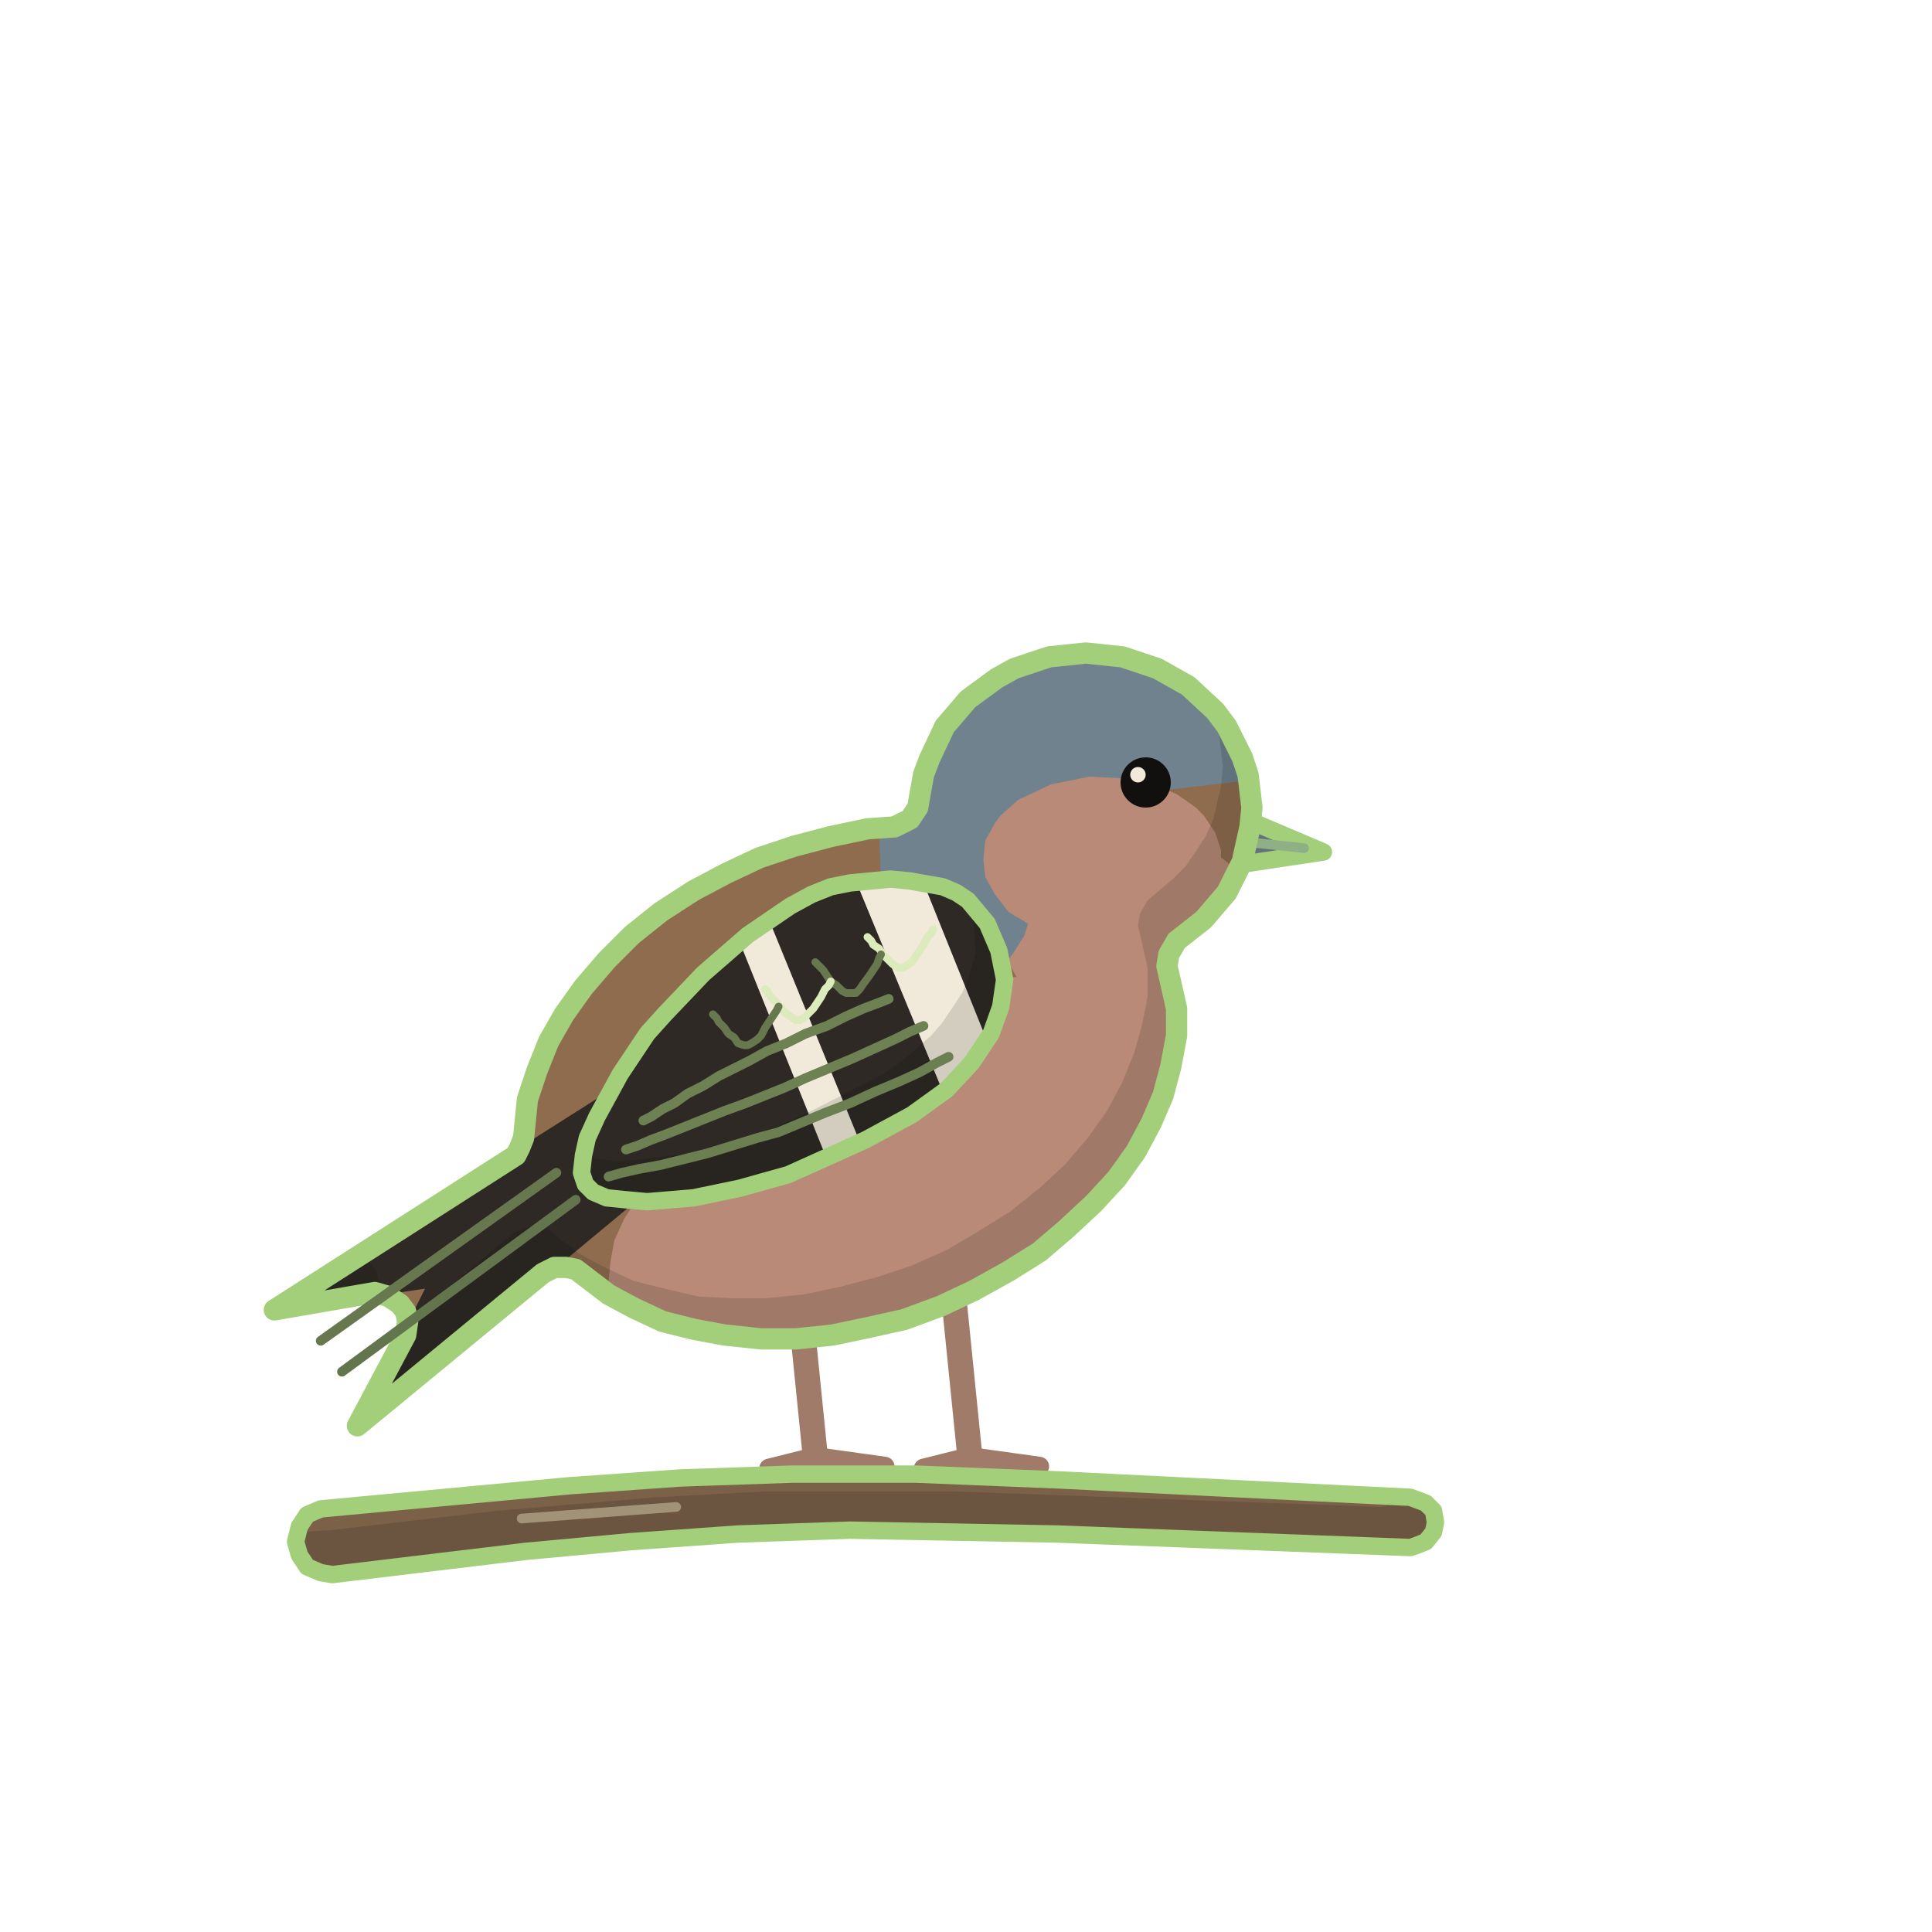
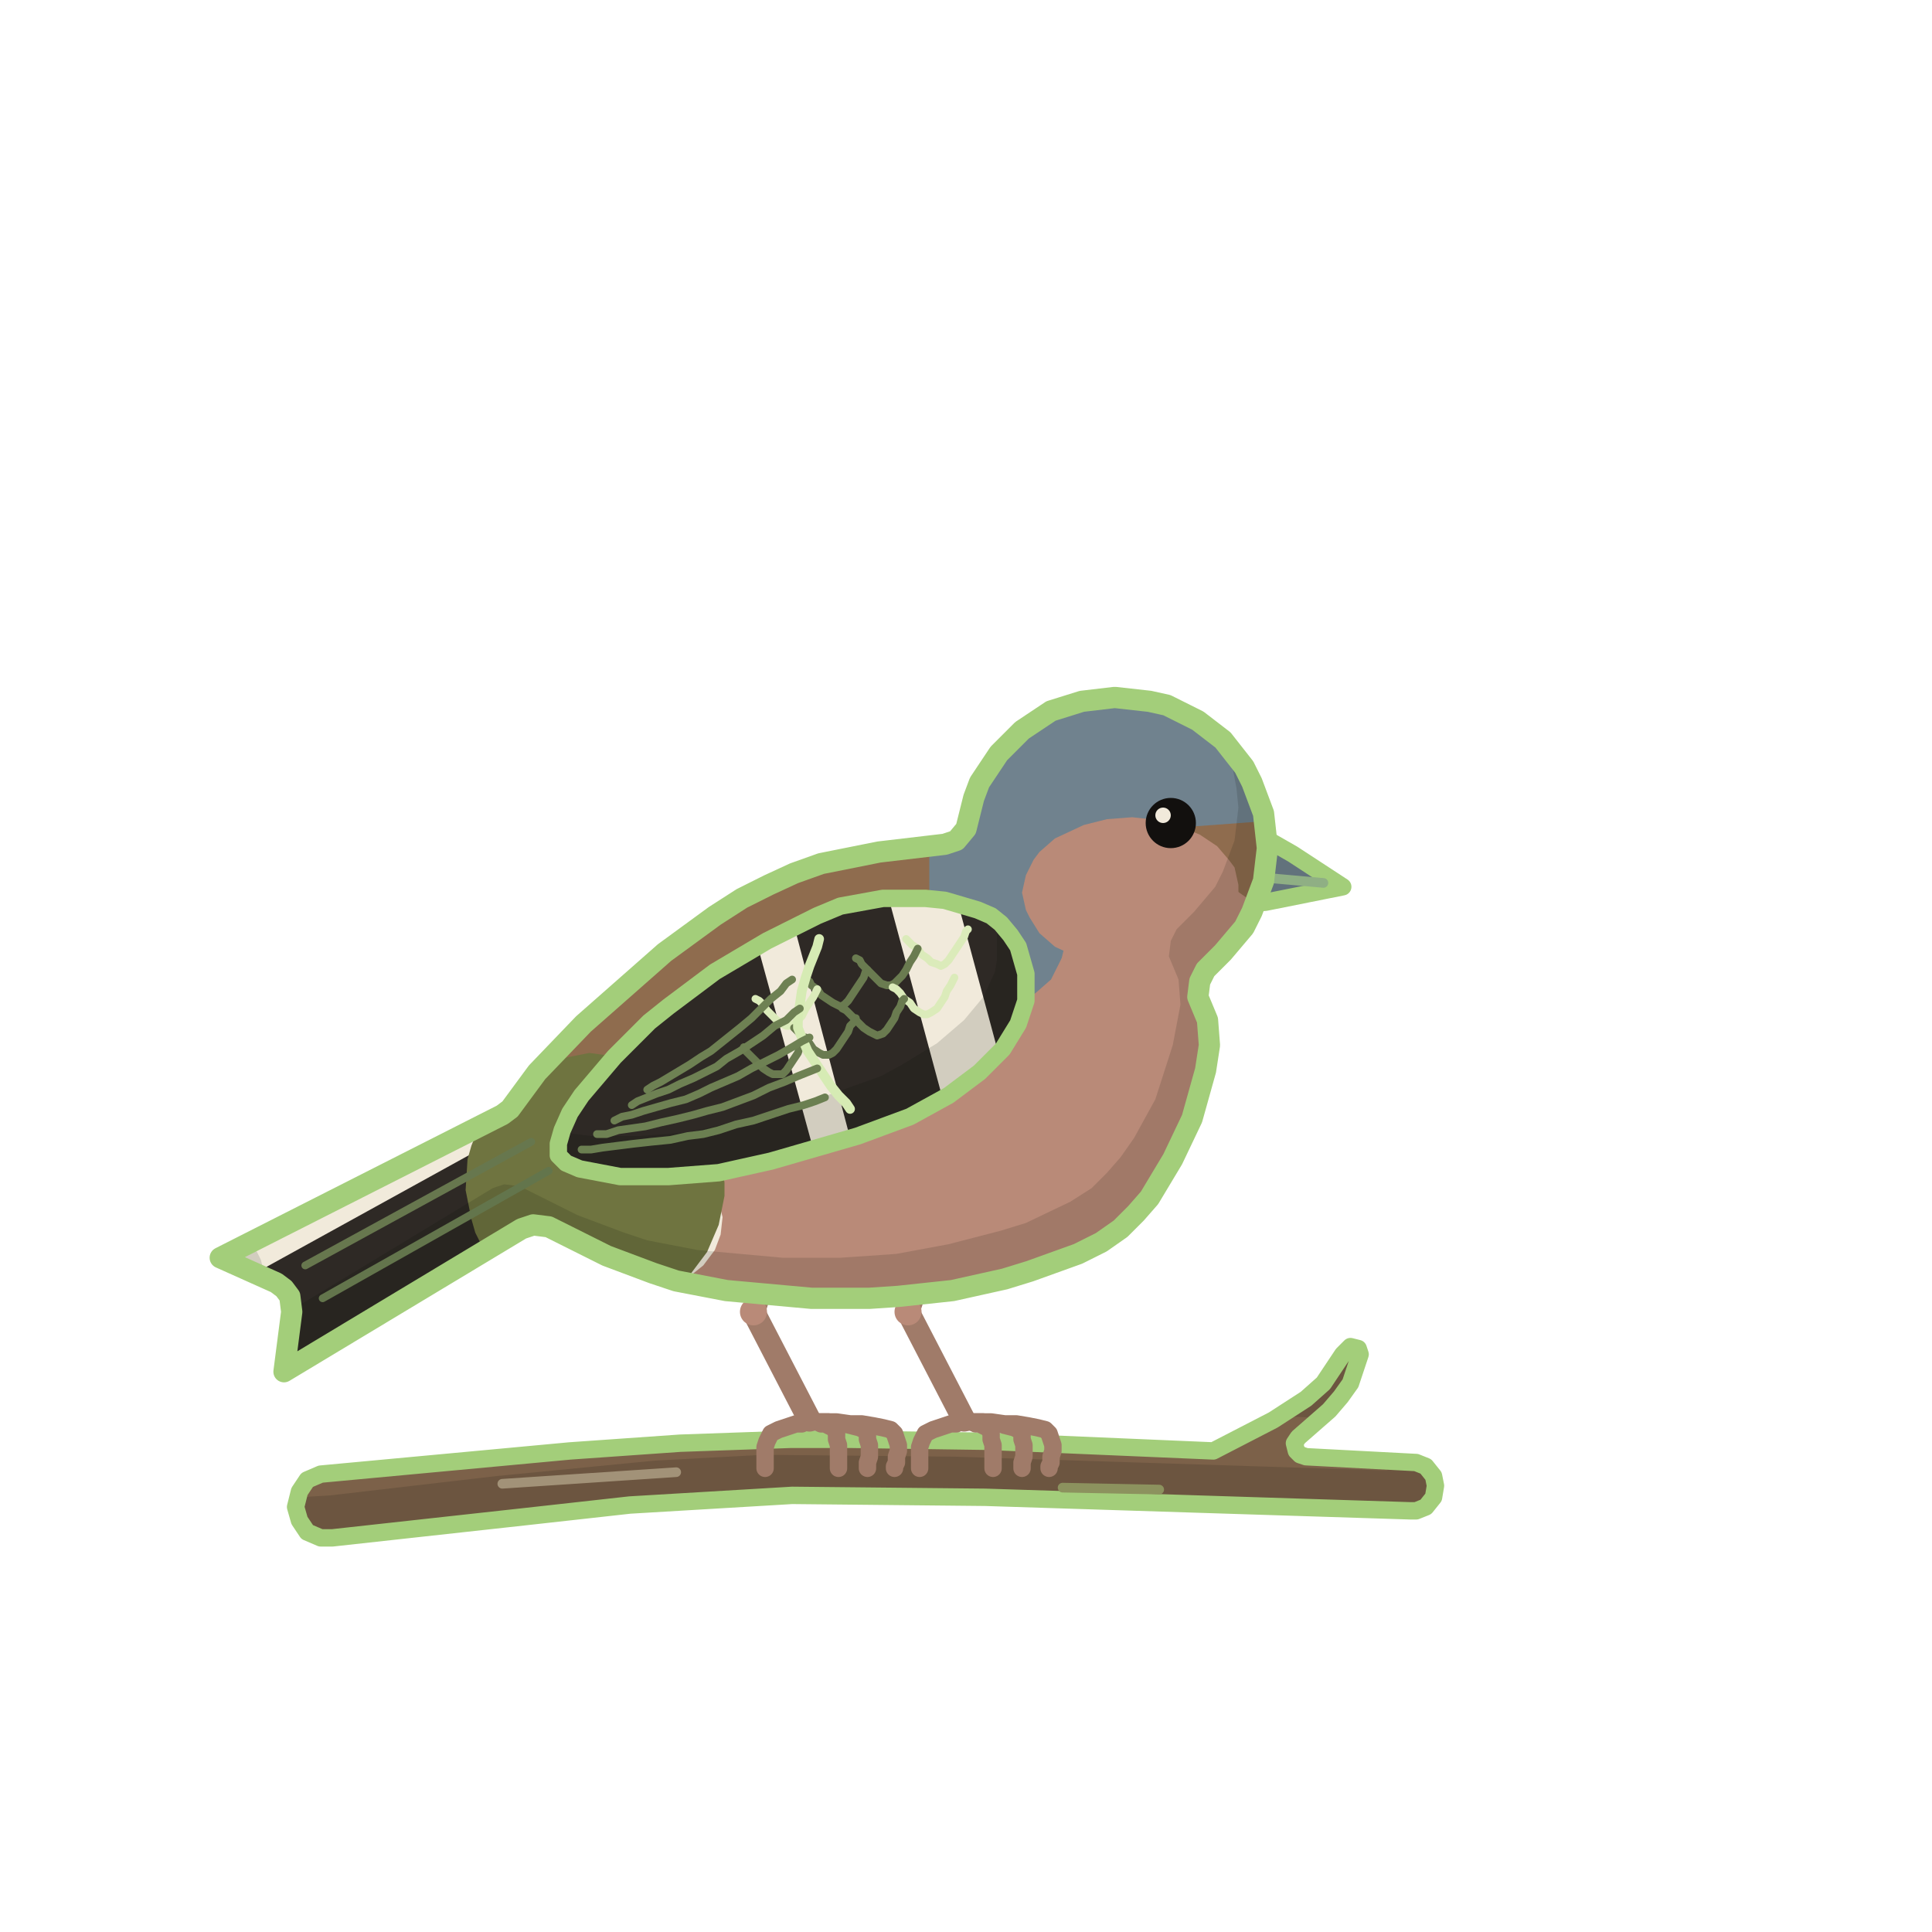
<svg xmlns="http://www.w3.org/2000/svg" width="100" height="100" viewBox="0 0 100 100">
  <g stroke-linecap="round" stroke-linejoin="round">
-     <path d="M41,63.5 L42.2,75.4" fill="none" stroke="#A07B69" stroke-width="1.3" />
-     <path d="M42.2,75.4 L45.8,75.9" fill="none" stroke="#A07B69" stroke-width="1" />
-     <path d="M42.2,75.4 L45.2,76.9" fill="none" stroke="#A07B69" stroke-width="1" />
-     <path d="M42.2,75.4 L39.8,76" fill="none" stroke="#A07B69" stroke-width="1" />
-     <path d="M49,63.5 L50.2,75.4" fill="none" stroke="#A07B69" stroke-width="1.3" />
-     <path d="M50.2,75.4 L53.8,75.9" fill="none" stroke="#A07B69" stroke-width="1" />
-     <path d="M50.2,75.4 L53.2,76.9" fill="none" stroke="#A07B69" stroke-width="1" />
-     <path d="M50.2,75.4 L47.8,76" fill="none" stroke="#A07B69" stroke-width="1" />
-     <path d="M29.5,76.9 L35.2,76.5 L41,76.3 L47.4,76.3 L54.8,76.6 L73,77.5 L73.8,77.8 L74.2,78.2 L74.3,78.8 L74.2,79.3 L73.8,79.8 L73.3,80 L73,80.1 L54.7,79.4 L44,79.2 L38.2,79.4 L32.6,79.8 L27.2,80.3 L17.2,81.5 L16.6,81.4 L15.9,81.1 L15.5,80.5 L15.3,79.8 L15.5,79 L15.9,78.4 L16.6,78.1 Z" fill="#7C6149" stroke="none" />
-     <path d="M15.3,79.8 L15.4,79.3 L17.1,79.2 L25.7,78.2 L33.9,77.5 L39.5,77.2 L49.5,77.2 L71.5,78 L71.8,77.9 L72.3,77.7 L72.5,77.4 L73.3,77.5 L73.8,77.8 L74.2,78.2 L74.3,78.8 L74.2,79.3 L73.8,79.8 L73.3,80 L73,80.1 L51,79.3 L41,79.3 L32.6,79.8 L27.2,80.3 L17.2,81.5 L16.6,81.4 L15.9,81.1 L15.5,80.5 Z" fill="#020A06" fill-opacity="0.13" stroke="none" />
-     <path d="M29.5,76.9 L35.2,76.5 L41,76.3 L47.4,76.3 L54.8,76.6 L73,77.5 L73.8,77.8 L74.2,78.2 L74.3,78.8 L74.2,79.3 L73.8,79.8 L73.3,80 L73,80.1 L54.7,79.4 L44,79.2 L38.2,79.4 L32.6,79.8 L27.2,80.3 L17.2,81.5 L16.6,81.4 L15.9,81.1 L15.5,80.5 L15.3,79.8 L15.5,79 L15.9,78.4 L16.6,78.1 Z" fill="none" stroke="#A3CE7A" stroke-width="0.9" />
-     <path d="M27,78.6 L35,78" fill="none" stroke="#A29278" stroke-width="0.5" />
-     <path d="M60.5,40.7 L68.5,44.1 L60.5,45.3 Z" fill="#70828E" stroke="none" />
-     <path d="M60.5,45.3 L60.5,43 L64.5,42.4 L68.5,44.1 Z" fill="#020A06" fill-opacity="0.13" stroke="none" />
-     <path d="M60.5,40.7 L68.5,44.1 L60.5,45.3 Z" fill="none" stroke="#A3CE7A" stroke-width="0.9" />
-     <path d="M61.9,43.3 L67.5,43.9" fill="none" stroke="#8FAF84" stroke-width="0.5" />
-     <path d="M14.2,67.8 L26.7,59.8 L26.9,59.4 L27.1,58.9 L27.3,56.9 L27.8,55.4 L28.4,53.9 L29.2,52.5 L30.2,51.1 L31.4,49.7 L32.7,48.4 L34.2,47.2 L35.9,46.1 L37.6,45.2 L39.3,44.4 L41.1,43.8 L43,43.3 L44.9,42.9 L46.3,42.8 L47.1,42.4 L47.5,41.8 L47.8,40.1 L48.1,39.3 L48.9,37.6 L50.1,36.2 L51.6,35.1 L52.5,34.6 L54.3,34 L56.2,33.8 L58.1,34 L59.9,34.6 L61.5,35.5 L62.9,36.8 L63.5,37.6 L64.3,39.2 L64.6,40.1 L64.8,41.8 L64.7,42.8 L64.3,44.6 L63.5,46.2 L62.3,47.6 L60.9,48.7 L60.5,49.4 L60.4,50 L60.9,52.2 L60.9,53.6 L60.6,55.2 L60.2,56.7 L59.6,58.1 L58.8,59.6 L57.8,61 L56.6,62.3 L55.2,63.6 L53.8,64.8 L52.2,65.8 L50.4,66.8 L48.7,67.6 L46.8,68.3 L45,68.7 L43.1,69.1 L41.2,69.3 L39.4,69.3 L37.5,69.1 L35.9,68.8 L34.3,68.4 L32.8,67.7 L31.5,67 L29.8,65.7 L29.3,65.6 L28.7,65.6 L28.1,65.9 L18.5,73.8 L21,69.1 L21.1,68.4 L21,67.9 L20.7,67.5 L20.1,67.1 L19.4,66.9 Z" fill="#8F6C4E" stroke="none" />
-     <path d="M34.1,61.2 L28.8,65.6 L28.1,65.9 L18.5,73.8 L20.9,69.3 L21.1,68.5 L22,66.7 L20,67 L19.2,66.9 L14.2,67.8 L26.4,60 L26.9,59.4 L31,56.8 L31.2,56.9 L34.2,61 Z" fill="#2E2925" stroke="none" />
-     <path d="M64.1,45.1 L63.4,46.2 L62.3,47.6 L60.9,48.7 L60.5,49.4 L60.4,50 L60.9,52.2 L60.9,53.7 L60.6,55.2 L60.2,56.6 L59.6,58.1 L58.8,59.6 L57.8,60.9 L56.6,62.3 L55.2,63.6 L53.8,64.8 L52.1,65.9 L50.5,66.8 L48.7,67.6 L46.9,68.2 L45,68.7 L43,69.1 L41.2,69.3 L39.4,69.3 L37.5,69.1 L35.9,68.8 L34.3,68.4 L32.8,67.7 L31.7,67.1 L31.5,66.3 L31.6,65.3 L31.8,64.2 L32.3,63.1 L33,62 L33.9,60.9 L35,59.8 L36.2,58.7 L37.6,57.7 L39.2,56.7 L40.8,55.9 L42.6,55.1 L46.4,53.7 L50.2,52.9 L52.2,52.6 L54.7,52.5 L53.9,52 L52.9,51.1 L52.3,50 L51.9,48.9 L51.9,47.8 L52.3,46.6 L52.9,45.6 L53.9,44.7 L55.1,44 L56.5,43.5 L57.2,43.3 L58.8,43.2 L60.3,43.3 L61.8,43.7 L63.1,44.3 Z" fill="#B98A78" stroke="none" />
-     <path d="M44.5,54.1 L45,52.1 L47.8,51.3 L49.9,50.9 L52,50.6 L53.9,50.5 L55.9,50.5 L57.9,50.6 L60.7,51.1 L60.9,52.2 L60.9,53.6 L60.6,55.2 L60.2,56.7 L59.6,58.1 L58.8,59.5 L57.8,61 L56.6,62.4 L55.2,63.6 L53.8,64.8 L52.4,65.7 L50.5,64.9 L49.4,64.3 L48.4,63.6 L47.6,62.8 L46.8,61.9 L46.1,60.9 L45.5,59.9 L45,58.8 L44.7,57.6 L44.5,56.5 L44.5,55.3 Z" fill="#B98A78" stroke="none" />
-     <path d="M45.5,42.8 L46.7,42.7 L47.1,42.4 L47.4,42 L47.6,41.6 L47.8,40.1 L48.1,39.2 L48.5,38.3 L49.2,37.2 L49.7,37.2 L50.7,37.3 L51.6,37.8 L52,38.2 L52.8,39.2 L53.4,40.4 L53.9,42.5 L54,44 L53.9,45.6 L53.6,47 L53.1,48.3 L52.4,49.4 L52,49.9 L51.6,50.2 L50.7,50.7 L49.7,50.9 L48.8,50.7 L47.9,50.2 L47.5,49.9 L46.7,48.9 L46.1,47.7 L45.9,47 L45.6,45.6 Z" fill="#70828E" stroke="none" />
-     <path d="M64.6,40.4 L47,42.4 L47.5,41.8 L47.8,40 L48.4,38.4 L48.9,37.6 L50.1,36.2 L50.9,35.5 L52.4,34.6 L53.4,34.3 L55.2,33.9 L57.1,33.9 L58.1,34 L59.9,34.6 L61.5,35.5 L62.9,36.8 L63.5,37.6 L64.3,39.2 Z" fill="#70828E" stroke="none" />
-     <path d="M63.2,44 L63.2,44.5 L63.1,45.4 L62.6,46.3 L61.9,47.2 L61.4,47.5 L60.3,48.1 L59.1,48.5 L57.7,48.7 L55.7,48.7 L54.4,48.3 L53.2,47.8 L52.2,47.2 L51.5,46.3 L51,45.4 L50.9,44.5 L51,43.5 L51.5,42.6 L51.8,42.2 L52.7,41.4 L54.4,40.6 L56.4,40.2 L58.4,40.3 L59.7,40.6 L60.9,41.1 L61.9,41.8 L62.3,42.2 L62.9,43.1 Z" fill="#B98A78" stroke="none" />
-     <path d="M63.3,45.6 L63.7,45.8 L63.4,46.2 L62.3,47.6 L60.9,48.7 L60.5,49.4 L60.4,50 L60.9,52.2 L60.9,53.1 L60,53.2 L58.6,53.2 L56.5,52.8 L55.3,52.3 L54.3,51.6 L53.6,50.8 L53.3,50.4 L53,49.4 L52.9,48.9 L53,48.5 L53.3,47.5 L53.6,47.1 L54.3,46.3 L55.3,45.6 L55.9,45.3 L57.9,44.8 L60,44.7 L61.4,44.9 Z" fill="#B98A78" stroke="none" />
-     <path d="M14.2,67.8 L18.6,64.9 L19.1,65.3 L19.5,65.8 L19.6,66.4 L19.5,66.9 Z" fill="#020A06" fill-opacity="0.13" stroke="none" />
-     <path d="M21.1,68.4 L26.6,63.8 L27.3,63.5 L27.8,63.5 L28.3,63.6 L30,64.9 L31.3,65.6 L32.8,66.3 L34.4,66.7 L36.1,67.1 L37.9,67.2 L39.6,67.2 L41.6,67 L43.5,66.6 L45.4,66.1 L47.2,65.5 L49,64.7 L50.7,63.7 L52.3,62.7 L53.8,61.5 L55.1,60.3 L56.3,58.9 L57.3,57.5 L58.1,56 L58.7,54.5 L59.1,53.1 L59.4,51.6 L59.4,50.1 L58.9,47.9 L59,47.3 L59.4,46.6 L60.7,45.5 L61.4,44.8 L62.4,43.3 L62.8,42.4 L63.2,40.7 L63.3,39.7 L63.1,38 L62.5,36.4 L63.4,37.6 L64.3,39.2 L64.6,40.1 L64.8,41.8 L64.7,42.8 L64.3,44.6 L63.5,46.2 L62.3,47.6 L60.9,48.7 L60.5,49.4 L60.4,50 L60.9,52.2 L60.9,53.6 L60.6,55.2 L60.2,56.7 L59.6,58.1 L58.8,59.5 L57.8,61 L56.6,62.4 L55.3,63.6 L53.8,64.8 L52.2,65.8 L50.5,66.8 L48.7,67.6 L46.9,68.2 L45,68.7 L43.1,69.1 L41.1,69.3 L39.4,69.3 L37.6,69.2 L35.8,68.8 L34.2,68.3 L32.7,67.7 L31.4,66.9 L29.8,65.7 L29.3,65.6 L28.7,65.6 L28.1,65.9 L18.5,73.8 L20.9,69.3 Z" fill="#020A06" fill-opacity="0.13" stroke="none" />
-     <path d="M14.2,67.8 L26.7,59.8 L26.9,59.4 L27.1,58.9 L27.3,56.9 L27.8,55.4 L28.4,53.9 L29.2,52.5 L30.2,51.1 L31.4,49.7 L32.7,48.4 L34.2,47.2 L35.9,46.1 L37.6,45.2 L39.3,44.4 L41.1,43.8 L43,43.3 L44.9,42.9 L46.3,42.8 L47.1,42.4 L47.5,41.8 L47.8,40.1 L48.1,39.3 L48.9,37.6 L50.1,36.2 L51.6,35.1 L52.5,34.6 L54.3,34 L56.2,33.8 L58.1,34 L59.9,34.6 L61.5,35.5 L62.9,36.8 L63.5,37.6 L64.3,39.2 L64.6,40.1 L64.8,41.8 L64.7,42.8 L64.3,44.6 L63.5,46.2 L62.3,47.6 L60.9,48.7 L60.5,49.4 L60.4,50 L60.9,52.2 L60.9,53.6 L60.6,55.2 L60.2,56.7 L59.6,58.1 L58.8,59.6 L57.8,61 L56.6,62.3 L55.2,63.6 L53.8,64.8 L52.2,65.8 L50.4,66.8 L48.7,67.6 L46.8,68.3 L45,68.7 L43.1,69.1 L41.2,69.3 L39.4,69.3 L37.5,69.1 L35.9,68.8 L34.3,68.4 L32.8,67.7 L31.5,67 L29.8,65.7 L29.3,65.6 L28.7,65.6 L28.1,65.9 L18.5,73.8 L21,69.1 L21.1,68.4 L21,67.9 L20.7,67.5 L20.1,67.1 L19.4,66.9 Z" fill="none" stroke="#A3CE7A" stroke-width="1.1" />
-     <path d="M29.8,62.1 L17.7,71" fill="none" stroke="#63754C" stroke-width="0.5" />
-     <path d="M28.8,60.7 L16.6,69.4" fill="none" stroke="#67774E" stroke-width="0.5" />
-     <path d="M48.8,45.9 L49.5,46.2 L50.1,46.6 L50.6,47.2 L51.1,47.8 L51.7,49.2 L52,50.7 L51.8,52.1 L51.3,53.5 L50.3,55 L49,56.4 L47.2,57.7 L44.8,59 L40.8,60.8 L38.3,61.5 L35.9,62 L33.5,62.2 L32.4,62.1 L31.4,62 L30.7,61.7 L30.3,61.3 L30.1,60.7 L30.2,59.8 L30.4,58.9 L30.9,57.8 L32.1,55.6 L33.5,53.5 L34.4,52.5 L36.4,50.4 L38.7,48.4 L40.9,46.9 L42,46.3 L43,45.9 L44,45.7 L46.1,45.5 L47.1,45.6 Z" fill="#2E2925" stroke="none" />
-     <path d="M47.8,45.7 L51.1,53.9 L50.3,55 L48.8,56.5 L44.3,45.6 L46.1,45.5 Z" fill="#F1EADB" stroke="none" />
-     <path d="M39.8,47.6 L44.5,59.1 L42.8,60 L38.3,48.8 Z" fill="#F1EADB" stroke="none" />
-     <path d="M30.1,60.7 L30.2,59.9 L32,60.1 L33.2,60 L35.6,59.7 L38,59.1 L39.3,58.7 L42,57.5 L45.7,55.6 L46.7,54.9 L48.2,53.6 L48.8,52.9 L49.8,51.4 L50.1,50.7 L50.5,49.3 L50.4,47.9 L50,46.6 L50.6,47.2 L51.1,47.8 L51.7,49.2 L52,50.7 L52,51.4 L51.6,52.8 L50.8,54.3 L49.7,55.7 L48.2,57 L47.2,57.7 L44.8,59 L42.1,60.2 L39.5,61.2 L37.1,61.8 L34.7,62.1 L32.4,62.1 L31.4,62 L30.7,61.7 L30.3,61.3 Z" fill="#020A06" fill-opacity="0.13" stroke="none" />
-     <path d="M48.8,45.9 L49.5,46.2 L50.1,46.6 L50.6,47.2 L51.1,47.8 L51.7,49.2 L52,50.7 L51.8,52.1 L51.3,53.5 L50.3,55 L49,56.4 L47.2,57.7 L44.8,59 L40.8,60.8 L38.3,61.5 L35.9,62 L33.5,62.2 L32.4,62.1 L31.4,62 L30.7,61.7 L30.3,61.3 L30.1,60.7 L30.2,59.8 L30.4,58.9 L30.9,57.8 L32.1,55.6 L33.5,53.5 L34.4,52.5 L36.4,50.4 L38.7,48.4 L40.9,46.9 L42,46.3 L43,45.9 L44,45.7 L46.1,45.5 L47.1,45.6 Z" fill="none" stroke="#A3CE7A" stroke-width="0.9" />
-     <path d="M49.1,54.7 L48.5,55 L47.6,55.5 L46.5,56 L45.3,56.5 L44,57.1 L42.7,57.6 L41.5,58.1 L40.3,58.6 L39.2,58.9 L37.9,59.3 L36.6,59.7 L35.4,60 L34.2,60.3 L33.1,60.5 L32.2,60.7 L31.5,60.9" fill="none" stroke="#6B7F51" stroke-width="0.5" />
-     <path d="M47.8,53.1 L47.1,53.4 L46.3,53.8 L45.2,54.3 L44.1,54.8 L42.9,55.3 L41.7,55.8 L40.6,56.3 L39.6,56.7 L38.6,57.1 L37.5,57.5 L36.5,57.9 L35.5,58.3 L34.5,58.7 L33.7,59 L33,59.3 L32.4,59.5" fill="none" stroke="#6E8153" stroke-width="0.5" />
-     <path d="M46,51.7 L45.5,51.9 L44.7,52.2 L43.8,52.6 L42.8,53.1 L41.7,53.5 L40.7,54 L39.7,54.4 L38.8,54.9 L38,55.3 L37.2,55.7 L36.4,56.2 L35.6,56.6 L34.9,57.1 L34.3,57.4 L33.7,57.8 L33.3,58" fill="none" stroke="#6E8153" stroke-width="0.5" />
-     <path d="M48.3,48.1 L48.2,48.3 L48,48.5 L47.8,48.9 L47.6,49.2 L47.4,49.5 L47.2,49.8 L46.9,50 L46.7,50.1 L46.5,50.1 L46.2,49.9 L46,49.7 L45.7,49.4 L45.5,49.1 L45.2,48.9 L45.1,48.7 L44.9,48.5" fill="none" stroke="#DCEBBB" stroke-width="0.4" />
-     <path d="M45.6,49.4 L45.5,49.6 L45.4,49.9 L45.2,50.2 L45,50.5 L44.7,50.9 L44.5,51.2 L44.3,51.4 L44,51.4 L43.8,51.4 L43.6,51.3 L43.3,51 L43,50.8 L42.8,50.5 L42.6,50.2 L42.4,50 L42.2,49.8" fill="none" stroke="#67774E" stroke-width="0.4" />
-     <path d="M43,50.8 L42.9,51 L42.7,51.2 L42.5,51.6 L42.3,51.9 L42.1,52.2 L41.8,52.5 L41.6,52.7 L41.4,52.8 L41.2,52.8 L40.9,52.6 L40.6,52.4 L40.4,52.1 L40.1,51.8 L39.9,51.6 L39.7,51.3 L39.6,51.2" fill="none" stroke="#DCEBBB" stroke-width="0.4" />
-     <path d="M40.3,52.1 L40.2,52.3 L40,52.6 L39.8,52.9 L39.6,53.2 L39.4,53.6 L39.2,53.8 L38.9,54 L38.7,54.1 L38.5,54.1 L38.2,54 L38,53.7 L37.7,53.5 L37.5,53.2 L37.2,52.9 L37.1,52.7 L36.9,52.5" fill="none" stroke="#67774E" stroke-width="0.4" />
-     <circle cx="59.3" cy="40.5" r="1.3" fill="#12100E" />
-     <circle cx="58.9" cy="40.1" r="0.4" fill="#F1EADB" />
+     <path d="M15.3,78 L15.5,77.2 L15.9,76.6 L16.6,76.3 L29.5,75.1 L35.2,74.7 L40.9,74.5 L44.1,74.5 L51.1,74.6 L62.8,75.1 L65.9,73.5 L67.6,72.4 L68.5,71.6 L69.5,70.1 L69.9,69.7 L70.3,69.8 L70.4,70.1 L69.9,71.6 L69.4,72.3 L68.8,73 L67.2,74.4 L67,74.7 L67.1,75.1 L67.3,75.3 L67.6,75.4 L73.3,75.7 L73.8,75.9 L74.2,76.4 L74.3,76.9 L74.2,77.5 L73.8,78 L73.3,78.2 L73,78.2 L51,77.5 L41,77.4 L32.6,77.9 L27.2,78.5 L17.2,79.6 L16.6,79.6 L15.9,79.3 L15.5,78.7 Z" fill="#7C6149" stroke="none" />
+     <path d="M15.3,78 L15.4,77.5 L17.1,77.4 L25.7,76.4 L33.9,75.6 L39.5,75.3 L49.5,75.4 L71.4,76.1 L71.8,76.1 L72.3,75.9 L72.5,75.6 L73.3,75.7 L73.8,75.9 L74.2,76.4 L74.3,76.9 L74.2,77.5 L73.8,78 L73.3,78.2 L73,78.2 L51,77.5 L41,77.4 L32.6,77.9 L27.2,78.5 L17.2,79.6 L16.6,79.6 L15.9,79.3 L15.5,78.7 Z" fill="#020A06" fill-opacity="0.13" stroke="none" />
+     <path d="M68.5,73.4 L66.3,73.3 L68,72.1 L68.7,71.3 L69.6,69.9 L69.9,69.7 L70.1,69.7 L70.4,70 L70.4,70.3 L69.7,71.9 Z" fill="#020A06" fill-opacity="0.13" stroke="none" />
+     <path d="M15.3,78 L15.5,77.2 L15.9,76.6 L16.6,76.3 L29.5,75.1 L35.2,74.7 L40.9,74.5 L44.1,74.5 L51.1,74.6 L62.8,75.1 L65.9,73.5 L67.6,72.4 L68.5,71.6 L69.5,70.1 L69.9,69.7 L70.3,69.8 L70.4,70.1 L69.9,71.6 L69.4,72.3 L68.8,73 L67.2,74.4 L67,74.7 L67.1,75.1 L67.3,75.3 L67.6,75.4 L73.3,75.7 L73.8,75.9 L74.2,76.4 L74.3,76.9 L74.2,77.5 L73.8,78 L73.3,78.2 L73,78.2 L51,77.5 L41,77.4 L32.6,77.9 L27.2,78.5 L17.2,79.6 L16.6,79.6 L15.9,79.3 L15.5,78.7 Z" fill="none" stroke="#A3CE7A" stroke-width="0.9" />
+     <path d="M26,76.8 L35,76.2" fill="none" stroke="#A29278" stroke-width="0.5" />
+     <path d="M55,77 L60,77.1" fill="none" stroke="#8C925E" stroke-width="0.5" />
+     <path d="M41,61.7 L39,67.9 L41.9,73.5" fill="none" stroke="#A07B69" stroke-width="1.2" />
+     <circle cx="39" cy="67.9" r="0.7" fill="#B98A78" />
+     <path d="M41.9,73.5 L42,73.6 L42.2,73.6 L42.3,73.6 L42.5,73.7 L42.7,73.7 L42.9,73.8 L43.1,73.9 L43.2,74 L43.3,74.2 L43.3,74.5 L43.4,74.8 L43.4,75.1 L43.4,75.4 L43.4,75.7 L43.4,75.9 L43.4,76" fill="none" stroke="#A07B69" stroke-width="0.9" />
+     <path d="M41.9,73.5 L42.1,73.6 L42.5,73.6 L42.9,73.6 L43.3,73.7 L43.7,73.7 L44.1,73.8 L44.5,73.9 L44.7,74 L44.9,74.2 L44.9,74.5 L45,74.8 L45,75.1 L45,75.4 L44.9,75.7 L44.9,75.9 L44.9,76" fill="none" stroke="#A07B69" stroke-width="0.9" />
+     <path d="M41.9,73.5 L42.3,73.6 L42.7,73.6 L43.3,73.6 L44,73.7 L44.6,73.7 L45.2,73.8 L45.7,73.9 L46.1,74 L46.3,74.2 L46.4,74.5 L46.5,74.8 L46.5,75.1 L46.4,75.4 L46.4,75.7 L46.3,75.9 L46.3,76" fill="none" stroke="#A07B69" stroke-width="0.9" />
+     <path d="M41.9,73.5 L41.7,73.6 L41.5,73.7 L41.2,73.7 L40.9,73.8 L40.6,73.9 L40.3,74 L40.1,74.1 L39.9,74.2 L39.8,74.4 L39.7,74.6 L39.6,74.9 L39.6,75.1 L39.6,75.4 L39.6,75.6 L39.6,75.8 L39.6,76" fill="none" stroke="#A07B69" stroke-width="0.9" />
+     <path d="M49,61.7 L47,67.9 L49.9,73.5" fill="none" stroke="#A07B69" stroke-width="1.2" />
+     <circle cx="47" cy="67.9" r="0.7" fill="#B98A78" />
+     <path d="M49.9,73.5 L50,73.6 L50.2,73.6 L50.3,73.6 L50.5,73.7 L50.7,73.7 L50.9,73.8 L51.1,73.9 L51.2,74 L51.3,74.2 L51.3,74.5 L51.4,74.8 L51.4,75.1 L51.4,75.4 L51.4,75.7 L51.4,75.9 L51.4,76" fill="none" stroke="#A07B69" stroke-width="0.9" />
+     <path d="M49.9,73.5 L50.1,73.6 L50.5,73.6 L50.9,73.6 L51.3,73.7 L51.7,73.7 L52.1,73.8 L52.5,73.9 L52.7,74 L52.9,74.2 L52.9,74.5 L53,74.8 L53,75.1 L53,75.4 L52.9,75.7 L52.9,75.9 L52.9,76" fill="none" stroke="#A07B69" stroke-width="0.9" />
+     <path d="M49.9,73.5 L50.3,73.6 L50.7,73.6 L51.3,73.6 L52,73.7 L52.6,73.7 L53.2,73.8 L53.7,73.9 L54.1,74 L54.3,74.2 L54.4,74.5 L54.5,74.8 L54.5,75.1 L54.4,75.4 L54.4,75.7 L54.3,75.9 L54.3,76" fill="none" stroke="#A07B69" stroke-width="0.9" />
+     <path d="M49.9,73.5 L49.7,73.6 L49.5,73.7 L49.2,73.7 L48.9,73.8 L48.6,73.9 L48.3,74 L48.1,74.1 L47.9,74.2 L47.8,74.4 L47.7,74.6 L47.6,74.9 L47.6,75.1 L47.6,75.4 L47.6,75.6 L47.6,75.8 L47.6,76" fill="none" stroke="#A07B69" stroke-width="0.9" />
+     <path d="M61.5,42.8 L64,43.1 L65.5,43.4 L66.9,44.2 L69.5,45.9 L65.5,46.7 L61.5,47 Z" fill="#70828E" stroke="none" />
+     <path d="M61.5,47 L61.5,44.8 L64,44.6 L66.7,44.1 L69.5,45.9 L65.5,46.7 Z" fill="#020A06" fill-opacity="0.13" stroke="none" />
+     <path d="M61.5,42.8 L64,43.1 L65.5,43.4 L66.9,44.2 L69.5,45.9 L65.5,46.7 L61.5,47 Z" fill="none" stroke="#A3CE7A" stroke-width="0.9" />
+     <path d="M62.9,45.2 L68.5,45.7" fill="none" stroke="#8FAF84" stroke-width="0.5" />
+     <path d="M11.4,65.1 L26,57.7 L26.4,57.4 L27.8,55.5 L30.2,53 L34.4,49.3 L37,47.4 L38.4,46.5 L39.8,45.8 L41.1,45.2 L42.5,44.7 L45.5,44.1 L48.9,43.7 L49.5,43.5 L50,42.9 L50.4,41.3 L50.7,40.5 L51.7,39 L52.9,37.8 L54.4,36.8 L56,36.3 L57.7,36.1 L59.5,36.3 L60.4,36.5 L62,37.3 L63.3,38.3 L64.4,39.7 L64.8,40.5 L65.4,42.1 L65.5,43 L65.6,43.9 L65.4,45.6 L64.8,47.2 L64.4,48 L63.3,49.3 L62.4,50.2 L62.1,50.8 L62,51.6 L62.5,52.8 L62.6,54.1 L62.4,55.4 L61.7,57.9 L60.7,60 L59.5,62 L58.8,62.8 L58,63.6 L57,64.3 L55.8,64.9 L53.3,65.8 L52,66.2 L49.3,66.8 L46.5,67.1 L45,67.2 L42,67.2 L37.6,66.8 L35,66.3 L33.8,65.9 L31.4,65 L28.4,63.5 L27.6,63.4 L27,63.6 L14.7,71 L15.1,67.9 L15,67.1 L14.7,66.7 L14.3,66.4 Z" fill="#8F6C4E" stroke="none" />
+     <path d="M32.8,60.4 L27.8,63.4 L27,63.6 L14.7,71 L15.1,67.9 L15.1,67 L14.3,66.4 L11.4,65.1 L25.9,57.8 L26.5,57.3 L30.1,55.4 L30.3,55.5 L32.9,60.1 Z" fill="#2E2925" stroke="none" />
+     <path d="M26.5,57.3 L29.2,55.9 L29.7,56.8 L13.2,65.9 L11.4,65.1 L25.9,57.8 Z" fill="#F1EADB" stroke="none" />
+     <path d="M62.6,54 L61.6,54.3 L62.6,54.7 L62.2,56.1 L61.2,59 L60.2,61 L59.5,62 L58.8,62.8 L58,63.6 L57,64.3 L55.8,64.9 L53.3,65.8 L50.6,66.5 L46.5,67.1 L43.6,67.2 L40.5,67.1 L37.6,66.8 L35,66.3 L32.5,65.5 L29.3,64 L29.5,63.1 L29.9,62 L30.6,61 L31.4,59.9 L32.5,58.9 L33.8,57.9 L35.2,57 L36.8,56.1 L38.6,55.4 L40.5,54.7 L42.4,54.1 L46.5,53.2 L50.7,52.7 L52.8,52.7 L55.5,52.9 L54.5,51.7 L54,50.8 L53.9,49.7 L54,48.7 L54.5,47.7 L55.2,46.8 L56.2,46.1 L57.4,45.5 L58.1,45.3 L59.4,45.1 L61.5,45.1 L62.8,45.5 L63.4,45.7 L64,46.1 L65,46.8 L64.4,48 L63.9,48.7 L62.4,50.2 L62.1,50.8 L62,51.6 L62.5,52.8 Z" fill="#B98A78" stroke="none" />
+     <path d="M45.3,52.6 L45.9,51.3 L46.3,51.2 L50.6,50.7 L52.7,50.7 L54.8,50.8 L56.9,51 L59,51.4 L60.6,51.8 L62.4,52.4 L62.6,53.4 L62.6,54.6 L62,57 L61.2,59 L60.2,61.1 L59.5,62 L58.7,62.9 L57.9,63.7 L56.9,64.3 L55.8,64.9 L53.4,65.8 L50.9,66.5 L49.5,65.7 L48.5,64.9 L47.6,64.1 L46.8,63.1 L46.1,62.1 L45.5,61 L45.1,59.9 L44.8,58.7 L44.6,57.5 L44.6,56.2 L44.7,55 L44.9,53.8 Z" fill="#B98A78" stroke="none" />
+     <path d="M35.4,66.3 L35,66.3 L32.5,65.5 L30.3,64.5 L28.2,63.5 L27.8,63.4 L27.3,63.5 L26.3,64.1 L26.3,63.6 L26.5,62.7 L27,61.9 L27.7,61.1 L28.6,60.5 L29.7,60 L31.5,59.6 L32.7,59.6 L33.9,59.8 L35,60.2 L36,60.7 L36.7,61.4 L37.2,62.2 L37.4,63 L37.3,63.9 L37,64.7 L36.4,65.5 Z" fill="#F1EADB" stroke="none" />
+     <path d="M35.4,66.4 L33.8,65.9 L31.4,65 L28.5,63.6 L28.1,63.4 L27.6,63.4 L27.2,63.6 L25.1,64.8 L24.6,63.8 L24.4,63.1 L24.1,61.6 L24.2,60 L24.4,59.3 L24.8,58.3 L26.3,57.5 L28.1,55.1 L29,54.8 L30.5,54.5 L32,54.7 L33.4,55.1 L34.7,55.9 L35.8,56.9 L36.7,58.2 L37.2,59.6 L37.5,61.2 L37.5,61.9 L37.2,63.4 L36.6,64.8 Z" fill="#6F7440" stroke="none" />
+     <path d="M48.1,44.4 L48.2,43.8 L49.2,43.6 L49.6,43.4 L49.9,43 L50.4,41.2 L51.2,39.7 L51.9,39.6 L52.8,39.7 L53.6,40.2 L54.4,40.9 L55.2,42.5 L55.6,43.8 L55.8,45.1 L55.8,46.5 L55.6,47.9 L55.2,49.1 L54.4,50.7 L53.6,51.4 L52.8,51.9 L52.4,52 L51.5,52 L51.1,51.9 L50.2,51.4 L49.5,50.7 L48.6,49.1 L48.3,47.9 L48.1,46.5 Z" fill="#70828E" stroke="none" />
+     <path d="M49.3,43.7 L49.3,43.6 L49.7,43.3 L50,42.9 L50.4,41.2 L51.2,39.8 L52.3,38.3 L53.6,37.3 L54.4,36.8 L56,36.3 L57,36.1 L58.6,36.1 L59.6,36.3 L61.1,36.8 L62.6,37.7 L63.9,39 L64.4,39.8 L65.1,41.2 L65.5,42.5 Z" fill="#70828E" stroke="none" />
+     <path d="M64.1,45.8 L64.1,46.6 L63.9,47.5 L63.3,48.3 L62.5,49 L61,49.7 L59.8,50 L58.6,50.1 L57.3,50 L56.1,49.7 L54.6,49 L53.8,48.3 L53.3,47.5 L53.1,47.1 L52.9,46.2 L53.1,45.3 L53.5,44.5 L53.8,44.1 L54.6,43.4 L56.1,42.7 L57.3,42.4 L58.6,42.3 L60.4,42.5 L62.1,43.2 L63,43.8 L63.6,44.5 L63.9,44.9 Z" fill="#B98A78" stroke="none" />
+     <path d="M64.7,47.5 L64.4,48 L63.3,49.3 L62.4,50.2 L62,50.9 L62,51.6 L62.5,52.8 L62.6,53.9 L61.9,54.1 L60.6,54.2 L59.3,54.1 L58.1,53.8 L56.5,53 L55.7,52.3 L55.1,51.5 L55,51.1 L54.8,50.3 L55,49.4 L55.1,49 L55.4,48.6 L56.1,47.8 L57.5,47 L59.3,46.5 L61.2,46.4 L63.1,46.7 Z" fill="#B98A78" stroke="none" />
+     <path d="M11.5,65.2 L12.9,64.4 L13.3,64.8 L13.5,65.2 L13.6,65.6 L13.6,66.1 Z" fill="#020A06" fill-opacity="0.13" stroke="none" />
+     <path d="M15.1,67.8 L25.5,61.5 L26.1,61.3 L26.9,61.4 L29.9,62.9 L32.3,63.8 L33.5,64.2 L36.1,64.7 L40.5,65.1 L43.5,65.1 L45,65 L46.4,64.9 L49.1,64.4 L51.8,63.7 L53.1,63.3 L55.4,62.2 L56.5,61.5 L57.3,60.7 L58,59.9 L58.7,58.9 L59.8,56.9 L60.7,54.1 L61.1,52 L61,50.7 L60.5,49.5 L60.6,48.7 L60.9,48.1 L61.8,47.2 L62.9,45.9 L63.3,45.1 L63.9,43.5 L64.1,41.8 L64,40.8 L63.7,39.2 L63.3,38.3 L64.4,39.8 L65.1,41.2 L65.4,42.2 L65.6,43.8 L65.5,44.8 L65.2,46.4 L64.4,48 L63.3,49.3 L62.4,50.2 L62.1,50.8 L62,51.6 L62.5,52.8 L62.6,54 L62.4,55.4 L62,57 L61.3,59 L60.8,60 L59.5,62 L58.8,62.8 L58,63.6 L56.9,64.3 L54.6,65.4 L53.3,65.8 L50.6,66.5 L47.9,67 L46.5,67.1 L45,67.2 L42,67.2 L37.6,66.8 L35,66.3 L32.5,65.5 L30.3,64.5 L28.5,63.6 L27.8,63.4 L27,63.6 L14.7,71 Z" fill="#020A06" fill-opacity="0.13" stroke="none" />
+     <path d="M11.4,65.1 L26,57.7 L26.4,57.4 L27.8,55.5 L30.2,53 L34.4,49.3 L37,47.4 L38.4,46.5 L39.8,45.8 L41.1,45.2 L42.5,44.7 L45.5,44.1 L48.9,43.7 L49.5,43.5 L50,42.9 L50.4,41.3 L50.7,40.5 L51.7,39 L52.9,37.8 L54.4,36.8 L56,36.3 L57.7,36.1 L59.5,36.3 L60.4,36.5 L62,37.3 L63.3,38.3 L64.4,39.7 L64.8,40.5 L65.4,42.1 L65.5,43 L65.6,43.9 L65.4,45.6 L64.8,47.2 L64.4,48 L63.3,49.3 L62.4,50.2 L62.1,50.8 L62,51.6 L62.5,52.8 L62.6,54.1 L62.4,55.4 L61.7,57.9 L60.7,60 L59.5,62 L58.8,62.8 L58,63.6 L57,64.3 L55.8,64.9 L53.3,65.8 L52,66.2 L49.3,66.8 L46.5,67.1 L45,67.2 L42,67.2 L37.6,66.8 L35,66.3 L33.8,65.9 L31.4,65 L28.4,63.5 L27.6,63.4 L27,63.6 L14.7,71 L15.1,67.9 L15,67.1 L14.7,66.7 L14.3,66.4 Z" fill="none" stroke="#A3CE7A" stroke-width="1.1" />
+     <path d="M28.4,60.6 L16.7,67.2" fill="none" stroke="#63754C" stroke-width="0.4" />
+     <path d="M27.5,59.1 L15.8,65.5" fill="none" stroke="#67774E" stroke-width="0.4" />
+     <path d="M50.6,47.1 L51.3,47.4 L51.8,47.8 L52.3,48.4 L52.7,49 L53.1,50.4 L53.1,51.8 L52.7,53 L51.9,54.3 L50.7,55.5 L49.1,56.7 L47.1,57.8 L44.4,58.8 L39.9,60.1 L37.2,60.7 L34.6,60.9 L32.1,60.9 L30,60.5 L29.3,60.2 L28.9,59.8 L28.9,59.2 L29.1,58.5 L29.5,57.6 L30.1,56.7 L31.8,54.7 L33.6,52.9 L34.6,52.1 L37,50.3 L39.7,48.7 L42.3,47.4 L43.5,46.9 L44.6,46.7 L45.7,46.5 L47.9,46.5 L48.9,46.6 Z" fill="#2E2925" stroke="none" />
+     <path d="M49.6,46.8 L51.7,54.6 L50.7,55.5 L48.8,56.9 L46,46.5 L47.9,46.5 Z" fill="#F1EADB" stroke="none" />
+     <path d="M41.1,47.9 L44,58.9 L42.1,59.5 L39.2,48.9 Z" fill="#F1EADB" stroke="none" />
+     <path d="M28.9,59.2 L29,58.6 L30.6,58.8 L33.1,58.8 L35.7,58.6 L37,58.3 L41.4,57.2 L45.6,55.7 L46.7,55.1 L48.5,54 L49.9,52.8 L50.9,51.6 L51.5,50.3 L51.6,49.7 L51.6,48.3 L51.4,47.5 L51.8,47.8 L52.3,48.4 L52.7,49 L53.1,50.4 L53.1,51.8 L53,52.4 L52.4,53.7 L51.4,54.9 L50,56.1 L48.2,57.2 L47.1,57.8 L44.4,58.8 L41.4,59.8 L38.5,60.4 L36,60.8 L33.3,60.9 L31,60.8 L30,60.5 L29.3,60.2 L28.9,59.8 Z" fill="#020A06" fill-opacity="0.13" stroke="none" />
+     <path d="M50.6,47.1 L51.3,47.4 L51.8,47.8 L52.3,48.4 L52.7,49 L53.1,50.4 L53.1,51.8 L52.7,53 L51.9,54.3 L50.7,55.5 L49.1,56.7 L47.1,57.8 L44.4,58.8 L39.9,60.1 L37.2,60.7 L34.6,60.9 L32.1,60.9 L30,60.5 L29.3,60.2 L28.9,59.8 L28.9,59.2 L29.1,58.5 L29.5,57.6 L30.1,56.7 L31.8,54.7 L33.6,52.9 L34.6,52.1 L37,50.3 L39.7,48.7 L42.3,47.4 L43.5,46.9 L44.6,46.7 L45.7,46.5 L47.9,46.5 L48.9,46.6 Z" fill="none" stroke="#A3CE7A" stroke-width="0.9" />
+     <path d="M50.1,48.1 L50,48.2 L49.9,48.5 L49.7,48.8 L49.5,49.1 L49.3,49.4 L49.1,49.7 L48.9,49.9 L48.7,50 L48.5,49.9 L48.2,49.8 L48,49.6 L47.7,49.4 L47.5,49.1 L47.2,48.9 L47,48.7 L46.9,48.6" fill="none" stroke="#DBEBBA" stroke-width="0.4" />
+     <path d="M47.5,49.1 L47.4,49.3 L47.3,49.5 L47.1,49.8 L46.9,50.2 L46.7,50.5 L46.5,50.7 L46.3,50.9 L46.1,51 L45.9,51 L45.6,50.9 L45.4,50.7 L45.1,50.4 L44.9,50.2 L44.6,49.9 L44.5,49.7 L44.3,49.6" fill="none" stroke="#6A7B50" stroke-width="0.4" />
+     <path d="M44.9,50.2 L44.8,50.3 L44.7,50.6 L44.5,50.9 L44.3,51.2 L44.1,51.5 L43.9,51.8 L43.7,52 L43.5,52.1 L43.3,52 L43.1,51.9 L42.8,51.7 L42.5,51.5 L42.3,51.2 L42,51 L41.9,50.8 L41.7,50.7" fill="none" stroke="#6A7B50" stroke-width="0.4" />
+     <path d="M42.3,51.2 L42.2,51.4 L42.1,51.6 L41.9,51.9 L41.7,52.2 L41.5,52.6 L41.3,52.8 L41.1,53 L40.9,53.1 L40.7,53.1 L40.5,53 L40.2,52.8 L39.9,52.5 L39.7,52.3 L39.5,52 L39.3,51.8 L39.1,51.7" fill="none" stroke="#DBEBBA" stroke-width="0.4" />
+     <path d="M49.4,50.6 L49.3,50.8 L49.2,51 L49,51.3 L48.9,51.6 L48.7,51.9 L48.5,52.2 L48.2,52.4 L48,52.5 L47.8,52.5 L47.6,52.4 L47.3,52.2 L47.1,51.9 L46.8,51.7 L46.6,51.4 L46.4,51.2 L46.2,51.1" fill="none" stroke="#DBEBBA" stroke-width="0.4" />
+     <path d="M46.8,51.7 L46.7,51.8 L46.6,52.1 L46.4,52.4 L46.3,52.7 L46.1,53 L45.9,53.3 L45.7,53.5 L45.4,53.6 L45.2,53.5 L45,53.4 L44.7,53.2 L44.5,53 L44.2,52.7 L44,52.5 L43.8,52.3 L43.6,52.2" fill="none" stroke="#6A7B50" stroke-width="0.4" />
+     <path d="M44.3,52.7 L44.2,52.9 L44,53.1 L43.9,53.4 L43.7,53.7 L43.5,54 L43.3,54.3 L43.1,54.5 L42.9,54.6 L42.6,54.6 L42.4,54.5 L42.1,54.3 L41.9,54 L41.6,53.8 L41.4,53.5 L41.2,53.3 L41.1,53.2" fill="none" stroke="#6A7B50" stroke-width="0.4" />
+     <path d="M41.7,53.7 L41.6,53.9 L41.4,54.2 L41.3,54.5 L41.1,54.8 L40.9,55.1 L40.7,55.4 L40.5,55.6 L40.3,55.6 L40,55.6 L39.8,55.5 L39.5,55.3 L39.3,55.1 L39,54.8 L38.8,54.6 L38.6,54.4 L38.5,54.2" fill="none" stroke="#6A7B50" stroke-width="0.4" />
+     <path d="M42.4,48.6 L42.3,49 L42.1,49.5 L41.9,50 L41.7,50.6 L41.5,51.3 L41.4,52 L41.3,52.6 L41.3,53.2 L41.5,53.7 L41.8,54.4 L42.2,55 L42.6,55.6 L43,56.2 L43.4,56.7 L43.8,57.1 L44,57.4" fill="none" stroke="#D6EBB4" stroke-width="0.5" />
+     <path d="M42.7,56.8 L42.2,57 L41.6,57.2 L40.8,57.4 L39.9,57.7 L39,58 L38.1,58.2 L37.2,58.5 L36.4,58.7 L35.6,58.8 L34.7,59 L33.7,59.1 L32.8,59.2 L32,59.3 L31.2,59.4 L30.6,59.5 L30.1,59.5" fill="none" stroke="#6B7F51" stroke-width="0.4" />
+     <path d="M42.3,55.3 L41.8,55.5 L41.3,55.7 L40.6,56 L39.8,56.3 L39,56.7 L38.2,57 L37.4,57.3 L36.6,57.5 L35.9,57.7 L35.1,57.9 L34.2,58.1 L33.4,58.3 L32.7,58.4 L32,58.5 L31.4,58.7 L30.9,58.7" fill="none" stroke="#6E8153" stroke-width="0.4" />
+     <path d="M41.9,53.7 L41.5,53.9 L41,54.2 L40.3,54.6 L39.7,54.9 L38.9,55.3 L38.2,55.7 L37.5,56 L36.8,56.3 L36.2,56.6 L35.5,56.9 L34.7,57.1 L34,57.3 L33.3,57.5 L32.7,57.7 L32.2,57.8 L31.8,58" fill="none" stroke="#6E8153" stroke-width="0.4" />
+     <path d="M41.4,52.2 L41.1,52.4 L40.7,52.8 L40.1,53.1 L39.5,53.6 L38.9,54 L38.3,54.4 L37.6,54.8 L37.1,55.2 L36.5,55.5 L35.9,55.8 L35.2,56.1 L34.6,56.4 L34,56.6 L33.5,56.8 L33,57 L32.7,57.2" fill="none" stroke="#6E8153" stroke-width="0.4" />
+     <path d="M41,50.7 L40.7,50.9 L40.4,51.3 L39.9,51.7 L39.4,52.2 L38.9,52.7 L38.3,53.2 L37.8,53.6 L37.3,54 L36.8,54.4 L36.3,54.7 L35.7,55.1 L35.2,55.4 L34.7,55.7 L34.2,56 L33.8,56.2 L33.5,56.4" fill="none" stroke="#6E8153" stroke-width="0.4" />
+     <circle cx="60.6" cy="42.6" r="1.3" fill="#12100E" />
+     <circle cx="60.2" cy="42.2" r="0.4" fill="#F1EADB" />
  </g>
</svg>
